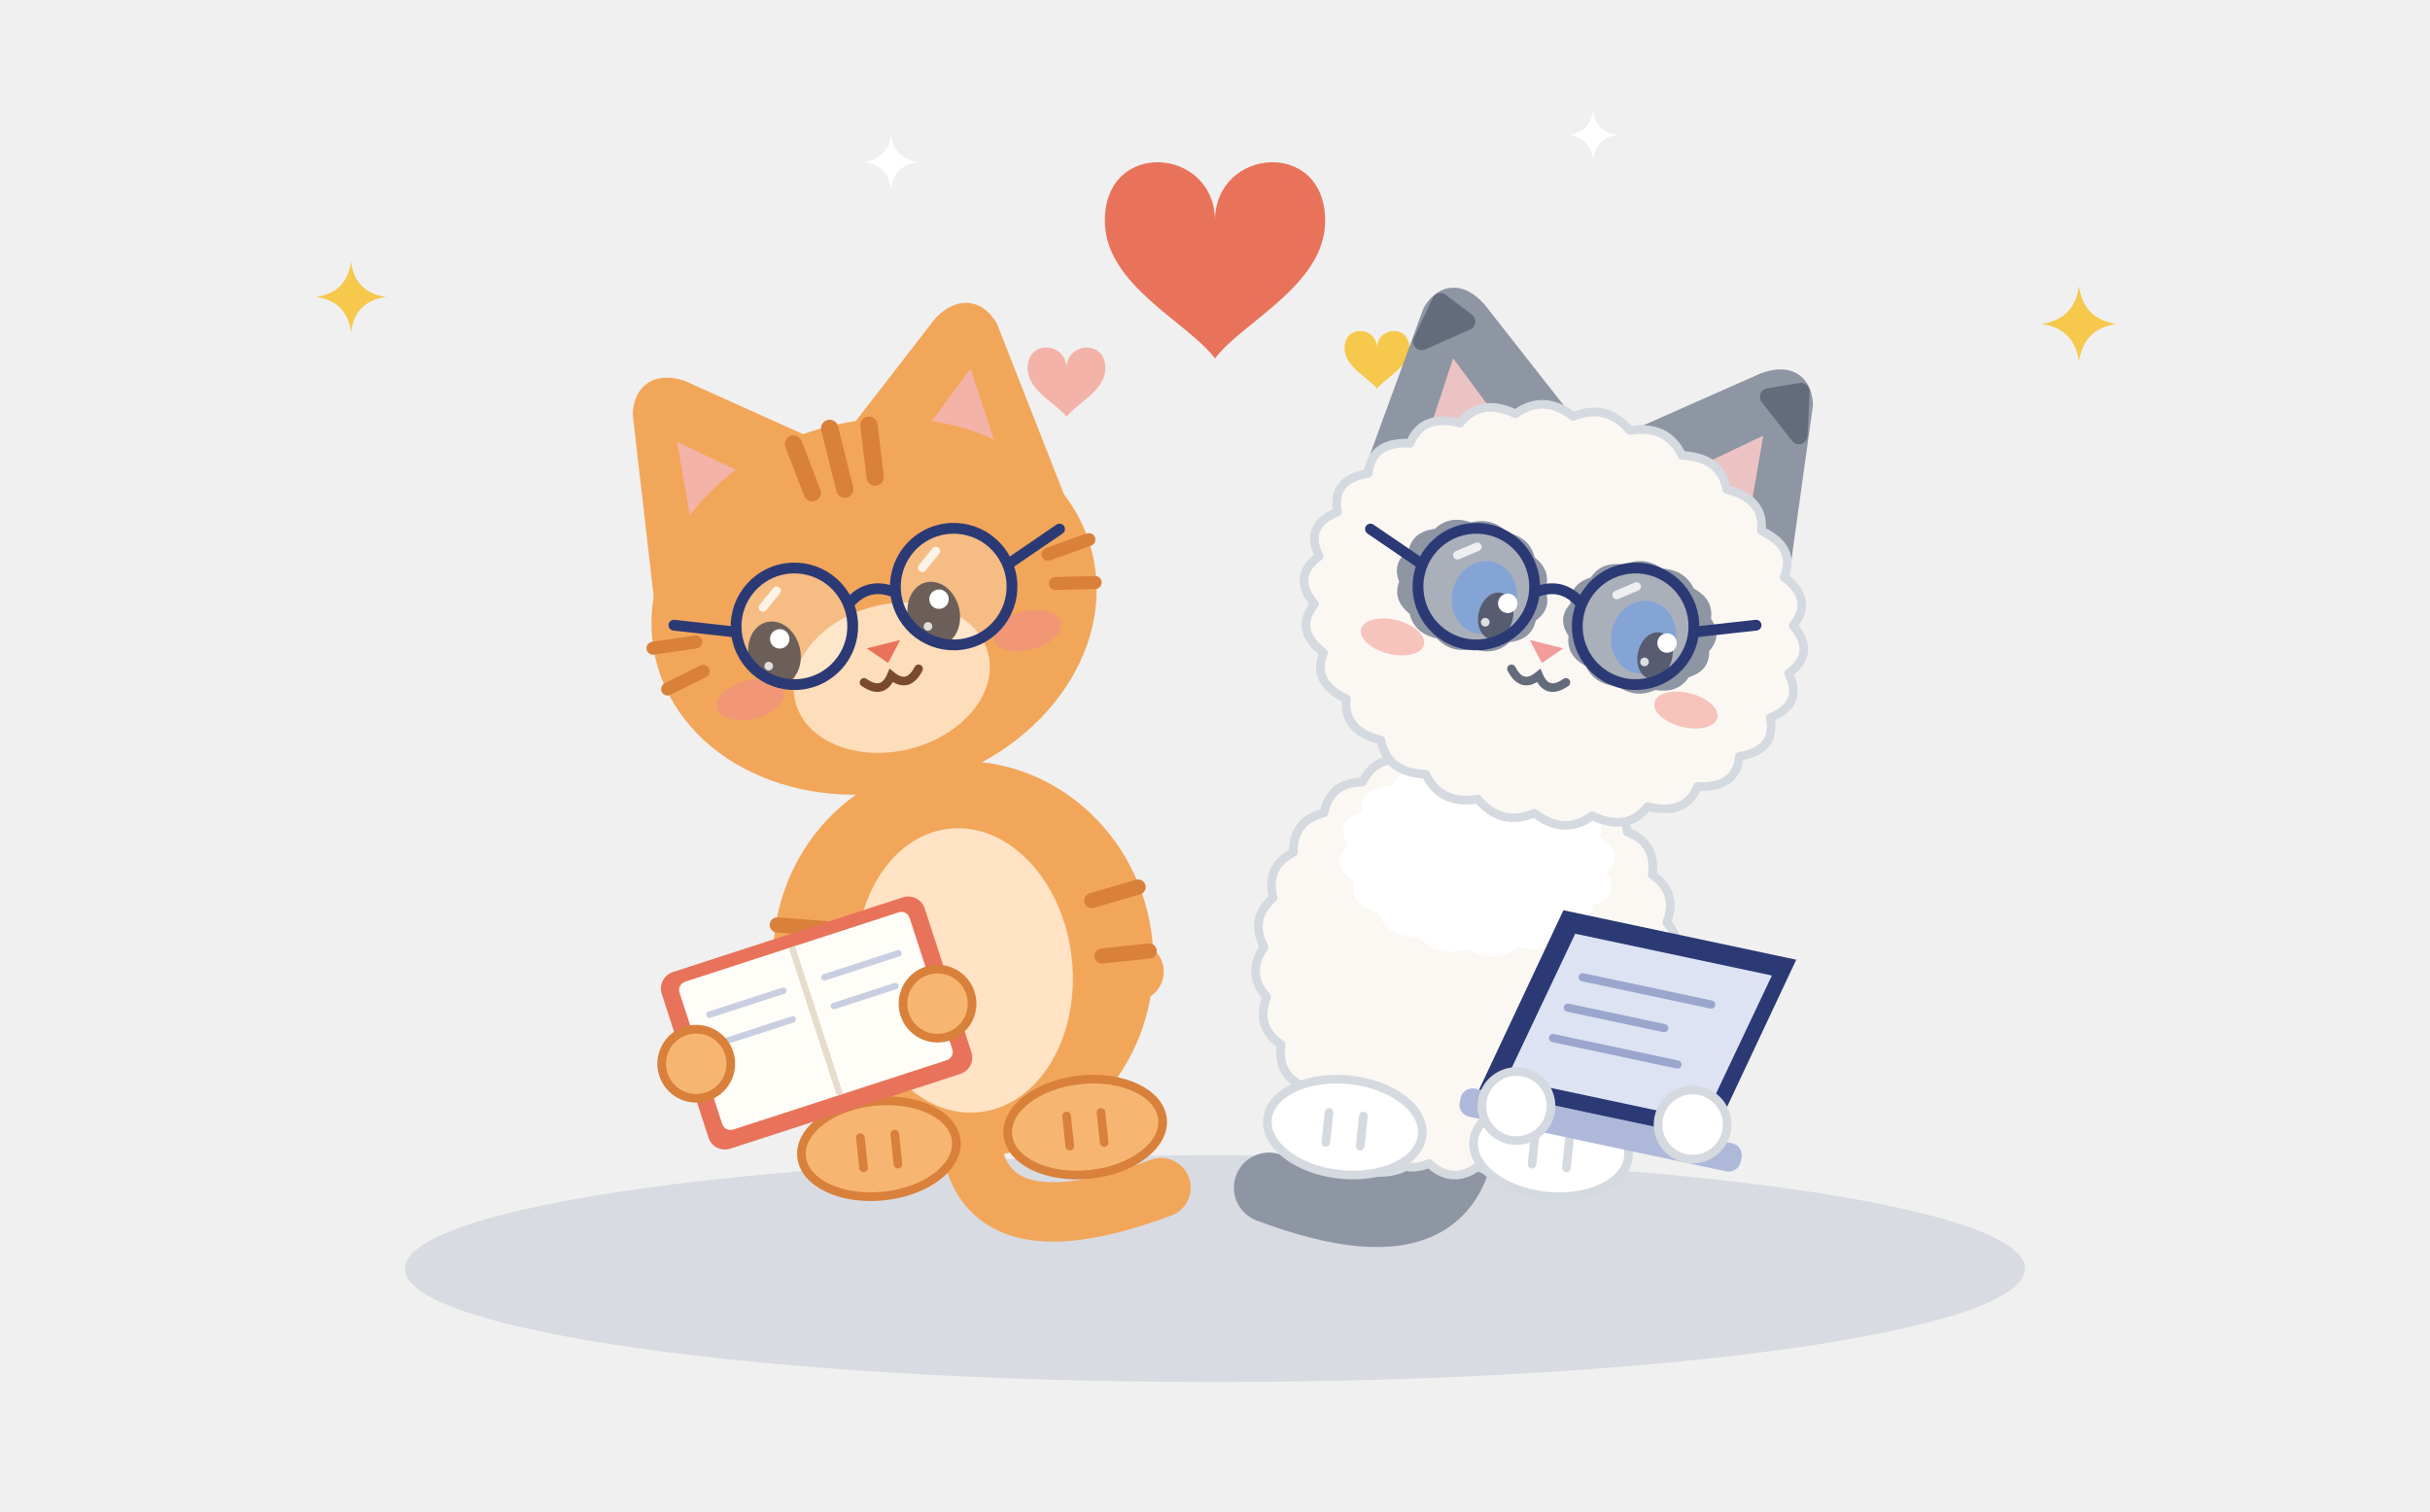
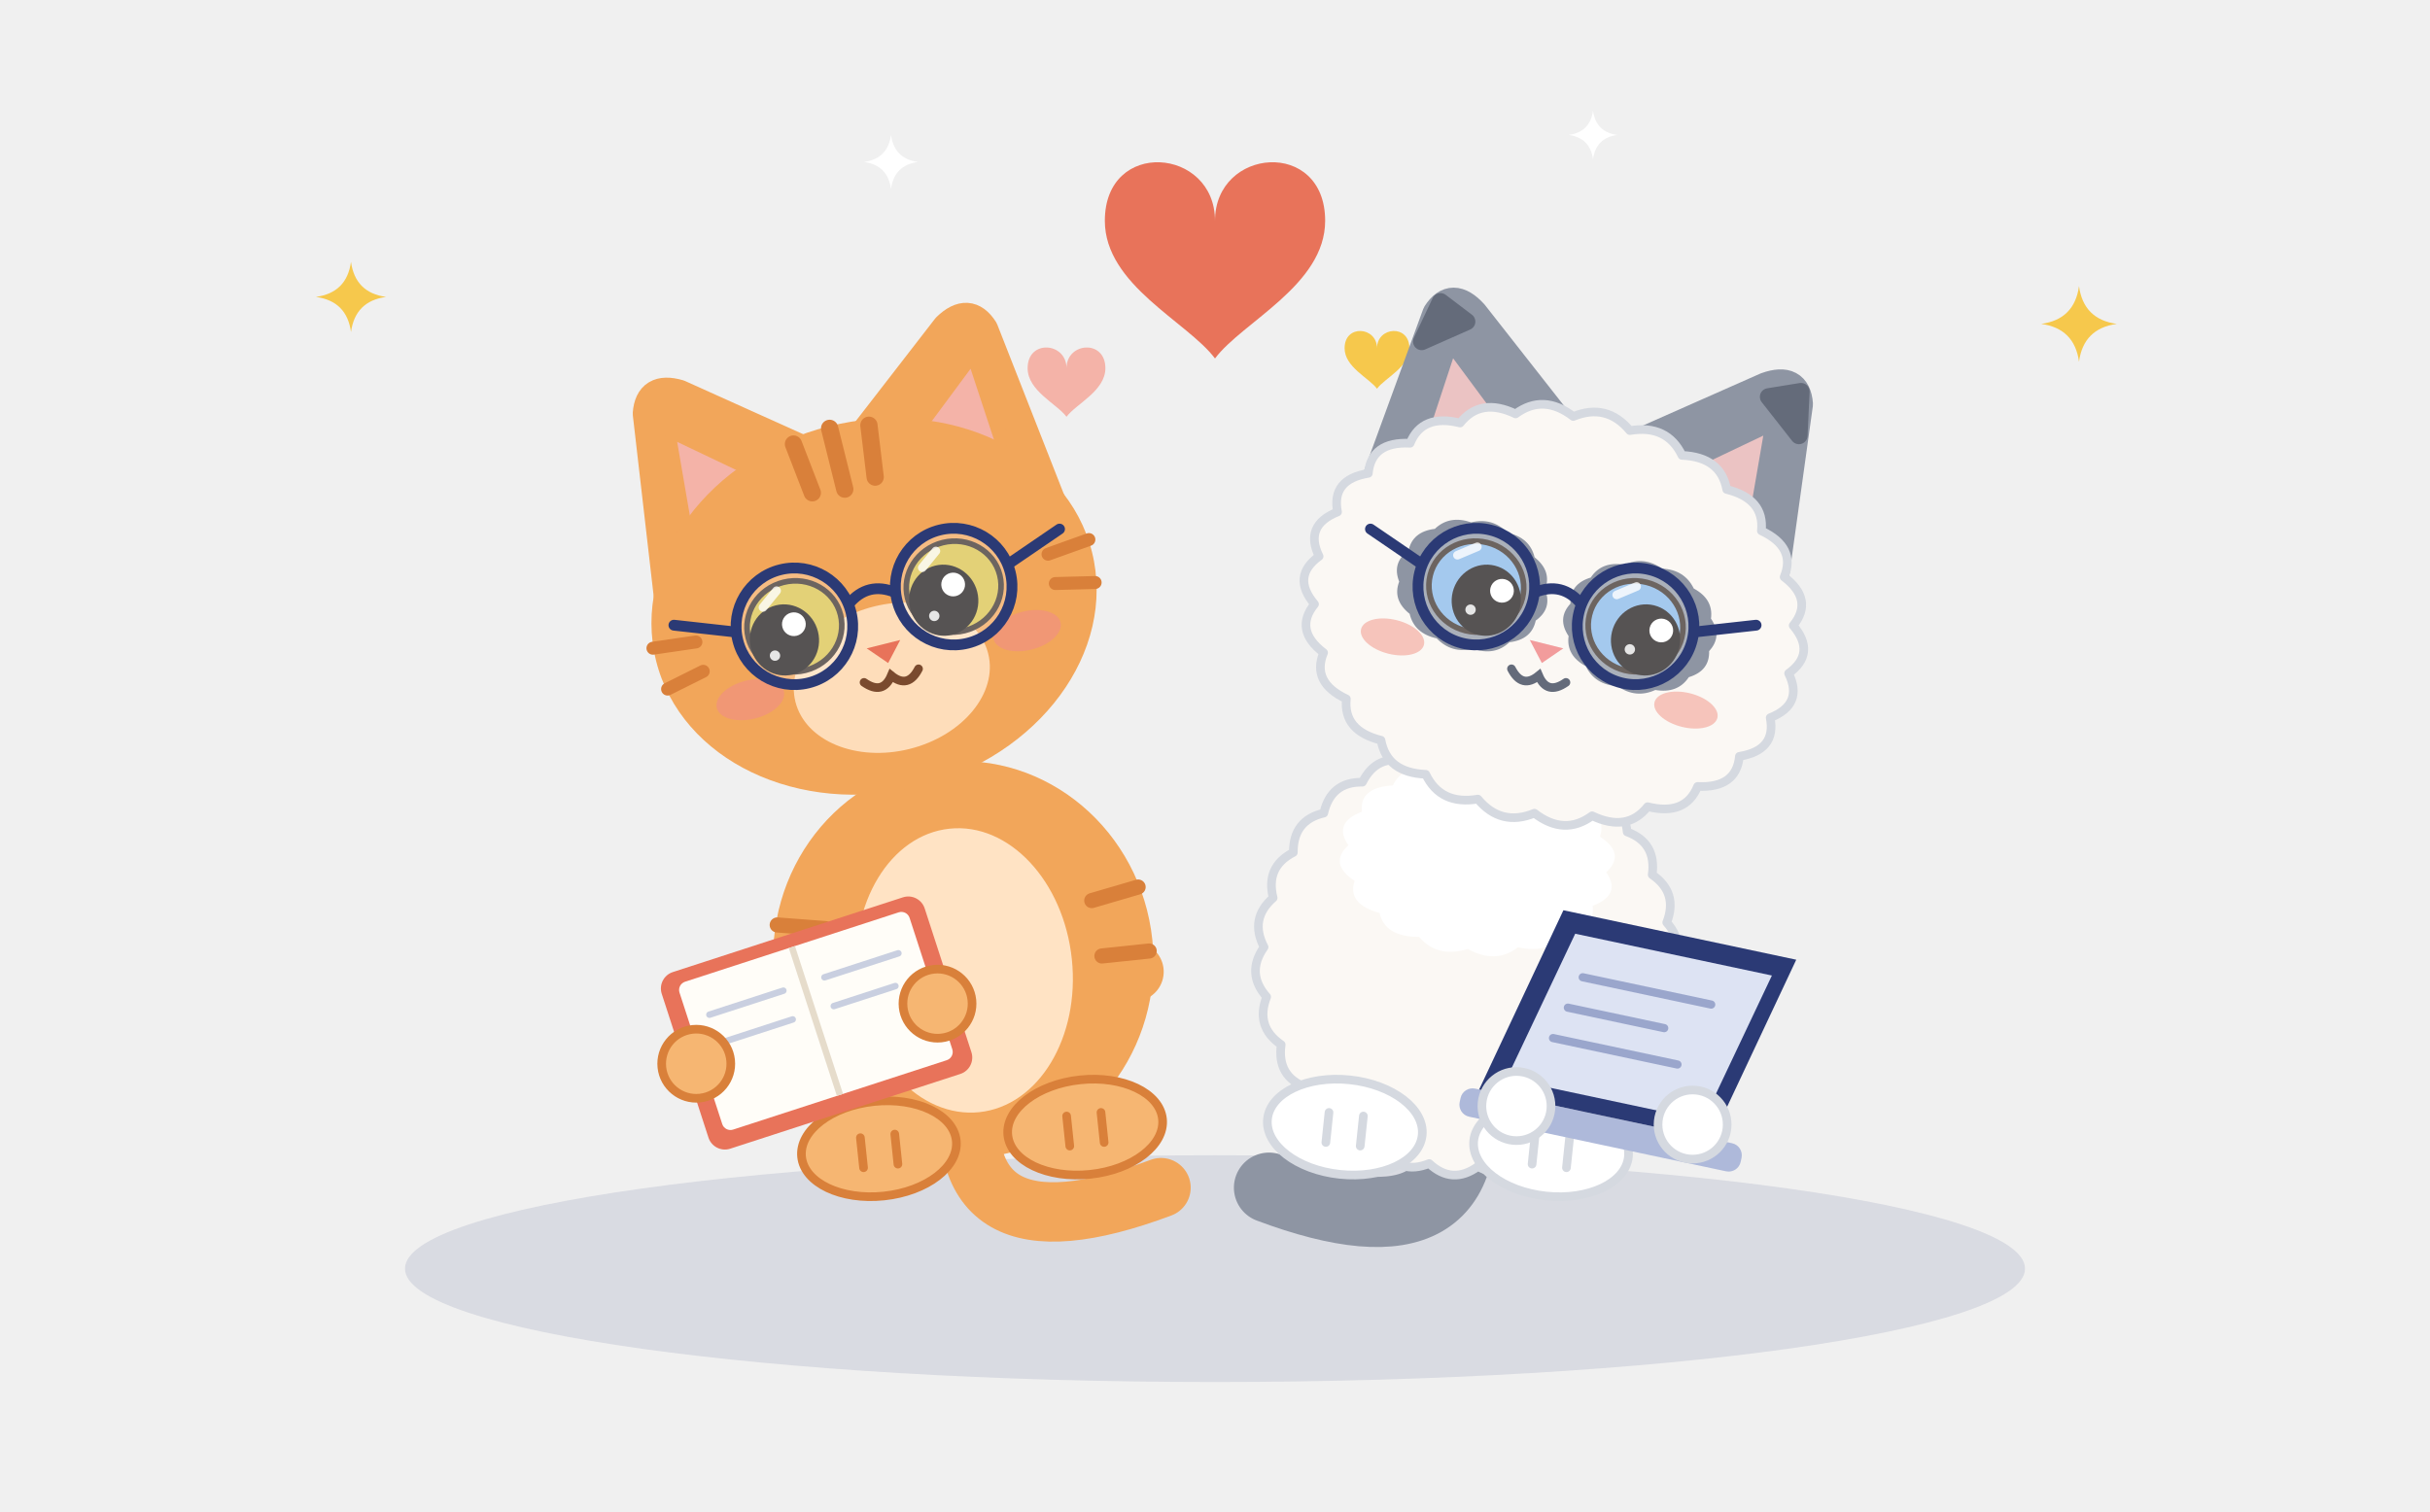
<svg xmlns="http://www.w3.org/2000/svg" width="900" height="560" viewBox="0 0 900 560">
  <path transform="translate(130.0 110.0) scale(1.3)" d="M0 -10 Q1.2 -1.2 10 0 Q1.2 1.2 0 10 Q-1.2 1.2 -10 0 Q-1.2 -1.2 0 -10Z" fill="#F6C84C" />
  <path transform="translate(770.0 120.0) scale(1.4)" d="M0 -10 Q1.2 -1.2 10 0 Q1.2 1.2 0 10 Q-1.2 1.2 -10 0 Q-1.2 -1.2 0 -10Z" fill="#F6C84C" />
  <path transform="translate(330.0 60.0) scale(1.0)" d="M0 -10 Q1.2 -1.2 10 0 Q1.2 1.2 0 10 Q-1.2 1.2 -10 0 Q-1.2 -1.2 0 -10Z" fill="#fff" />
  <path transform="translate(590.0 50.0) scale(0.9)" d="M0 -10 Q1.2 -1.2 10 0 Q1.2 1.2 0 10 Q-1.2 1.2 -10 0 Q-1.2 -1.2 0 -10Z" fill="#fff" />
  <path transform="translate(450.0 92.0) scale(1.7)" d="M0 -6 C0 -22 -24 -24 -24 -6 C-24 8 -6 16 0 24 C6 16 24 8 24 -6 C24 -24 0 -22 0 -6Z" fill="#E8735A" />
  <path transform="translate(395.0 140.0) scale(0.6)" d="M0 -6 C0 -22 -24 -24 -24 -6 C-24 8 -6 16 0 24 C6 16 24 8 24 -6 C24 -24 0 -22 0 -6Z" fill="#F4B3A8" />
  <path transform="translate(510.0 132.0) scale(0.5)" d="M0 -6 C0 -22 -24 -24 -24 -6 C-24 8 -6 16 0 24 C6 16 24 8 24 -6 C24 -24 0 -22 0 -6Z" fill="#F6C84C" />
  <ellipse cx="450" cy="470" rx="300" ry="42" fill="#2B3A75" opacity="0.12" />
  <path d="M430 440 Q350 470 360 400 Q370 350 420 360" fill="none" stroke="#F2A65A" stroke-width="22" stroke-linecap="round" />
  <path d="M470 440 Q550 470 540 400 Q530 350 480 360" fill="none" stroke="#8E95A3" stroke-width="26" stroke-linecap="round" />
  <g transform="translate(348.0 272.0) scale(0.8) rotate(-6)">
    <ellipse cx="0" cy="105" rx="88" ry="92" fill="#F2A65A" />
    <ellipse cx="0" cy="110" rx="50" ry="66" fill="#FFE3C4" />
    <path d="M-84 80 L-62 84 M-86 110 L-64 110 M84 80 L62 84 M86 110 L64 110" stroke="#D9803A" stroke-width="7" stroke-linecap="round" />
    <ellipse cx="-48" cy="188" rx="36" ry="22" fill="#F6B672" stroke="#D9803A" stroke-width="4" />
    <path d="M-56 182 L-56 196 M-40 182 L-40 196" stroke="#D9803A" stroke-width="4" stroke-linecap="round" />
    <ellipse cx="48" cy="188" rx="36" ry="22" fill="#F6B672" stroke="#D9803A" stroke-width="4" />
    <path d="M40 182 L40 196 M56 182 L56 196" stroke="#D9803A" stroke-width="4" stroke-linecap="round" />
    <g transform="translate(-24 -62) rotate(-8)">
      <g transform="">
        <path d="M-92 -20 L-80 -112 Q-76 -124 -64 -117 L-12 -76Z" fill="#F2A65A" stroke="#F2A65A" stroke-width="14" stroke-linejoin="round" />
        <path d="M-74 -42 L-70 -96 L-36 -68Z" fill="#F4B3A8" />
      </g>
      <g transform="">
        <path d="M92 -20 L80 -112 Q76 -124 64 -117 L12 -76Z" fill="#F2A65A" stroke="#F2A65A" stroke-width="14" stroke-linejoin="round" />
        <path d="M74 -42 L70 -96 L36 -68Z" fill="#F4B3A8" />
      </g>
      <ellipse cx="0" cy="0" rx="104" ry="86" fill="#F2A65A" />
      <ellipse cx="0" cy="34" rx="46" ry="34" fill="#FFE3C4" opacity=".9" />
      <g stroke="#D9803A" stroke-width="8" stroke-linecap="round">
        <line x1="-18" y1="-82" x2="-15" y2="-58" />
        <line x1="0" y1="-85" x2="0" y2="-56" />
        <line x1="18" y1="-82" x2="15" y2="-58" />
      </g>
      <path d="M-104 -6 L-84 -4 M-102 14 L-84 10 M104 -6 L84 -4 M102 14 L84 10" stroke="#D9803A" stroke-width="6" stroke-linecap="round" />
-       <ellipse cx="-50" cy="10" rx="12" ry="15" fill="#3B2A22" />
-       <circle cx="-46" cy="4" r="4.5" fill="#fff" />
-       <circle cx="-54" cy="15" r="2" fill="#fff" opacity=".8" />
-       <ellipse cx="26" cy="10" rx="12" ry="15" fill="#3B2A22" />
-       <circle cx="30" cy="4" r="4.5" fill="#fff" />
-       <circle cx="22" cy="15" r="2" fill="#fff" opacity=".8" />
+       <ellipse cx="-38" cy="0" rx="22" ry="21" fill="#D9C14A" stroke="#3B302B" stroke-width="2.6" />
+       <ellipse cx="-44.0" cy="5.0" rx="16" ry="16.5" fill="#1E1A1A" />
+       <circle cx="-38.0" cy="-1.0" r="5.5" fill="#fff" />
+       <circle cx="-50.0" cy="11.0" r="2.4" fill="#fff" opacity=".85" />
+       <ellipse cx="38" cy="0" rx="22" ry="21" fill="#D9C14A" stroke="#3B302B" stroke-width="2.6" />
+       <ellipse cx="32.0" cy="5.0" rx="16" ry="16.5" fill="#1E1A1A" />
+       <circle cx="38.0" cy="-1.0" r="5.5" fill="#fff" />
+       <circle cx="26.0" cy="11.0" r="2.4" fill="#fff" opacity=".85" />
      <ellipse cx="-66" cy="28" rx="16" ry="9" fill="#F08A8A" opacity=".55" />
      <ellipse cx="66" cy="28" rx="16" ry="9" fill="#F08A8A" opacity=".55" />
      <path d="M-8 18 L8 18 L0 27Z" fill="#E8735A" />
      <path d="M-13 33 Q-6 41 0 33 Q6 41 13 33" fill="none" stroke="#7A4A2E" stroke-width="4" stroke-linecap="round" />
      <g fill="#ffffff" fill-opacity=".25" stroke="#2B3A75" stroke-width="5">
        <circle cx="-38" cy="0" r="27" />
        <circle cx="38" cy="0" r="27" />
      </g>
      <path d="M-11 -4 Q0 -12 11 -4" fill="none" stroke="#2B3A75" stroke-width="5" stroke-linecap="round" />
      <path d="M-65 -4 L-92 -14 M65 -4 L92 -14" stroke="#2B3A75" stroke-width="5" stroke-linecap="round" />
      <path d="M-50 -12 L-42 -18 M26 -12 L34 -18" stroke="#fff" stroke-width="4" stroke-linecap="round" opacity=".8" />
    </g>
    <g transform="translate(-70 130) rotate(-12)">
      <rect x="-64" y="-46" width="128" height="86" rx="8" fill="#E8735A" />
      <rect x="-56" y="-40" width="112" height="72" rx="4" fill="#FFFDF8" />
      <line x1="0" y1="-40" x2="0" y2="32" stroke="#E6DCCB" stroke-width="3" />
      <g stroke="#C9CFE0" stroke-width="3" stroke-linecap="round">
        <line x1="-46" y1="-22" x2="-10" y2="-22" />
        <line x1="-46" y1="-8" x2="-10" y2="-8" />
        <line x1="10" y1="-22" x2="46" y2="-22" />
        <line x1="10" y1="-8" x2="40" y2="-8" />
      </g>
    </g>
    <circle cx="-128" cy="140" r="16" fill="#F6B672" stroke="#D9803A" stroke-width="4" />
    <circle cx="-14" cy="124" r="16" fill="#F6B672" stroke="#D9803A" stroke-width="4" />
  </g>
  <g transform="translate(552.0 272.0) scale(0.8) rotate(6)">
    <path d="M92.1 124.1 Q97.2 138.0 85.0 146.0 Q86.7 160.8 72.9 165.6 Q71.1 180.4 56.6 181.7 Q51.4 195.5 37.0 193.3 Q28.6 205.5 15.2 199.7 Q4.3 209.5 -7.4 200.7 Q-20.4 207.6 -29.6 196.1 Q-43.8 199.6 -50.1 186.2 Q-64.7 186.1 -67.7 171.6 Q-81.8 168.0 -81.3 153.1 Q-94.2 146.1 -90.3 131.8 Q-101.1 121.9 -93.9 109.0 Q-102.1 96.7 -92.1 85.9 Q-97.2 72.0 -85.0 64.0 Q-86.7 49.2 -72.9 44.4 Q-71.1 29.6 -56.6 28.3 Q-51.4 14.5 -37.0 16.7 Q-28.6 4.5 -15.2 10.3 Q-4.3 0.5 7.4 9.3 Q20.4 2.4 29.6 13.9 Q43.8 10.4 50.1 23.8 Q64.7 23.9 67.7 38.4 Q81.8 42.0 81.3 56.9 Q94.2 63.9 90.3 78.2 Q101.1 88.1 93.9 101.0 Q102.1 113.3 92.1 124.1Z" fill="#FBF8F4" stroke="#D5D9E0" stroke-width="4" stroke-linejoin="round" />
    <path d="M60.0 58.0 Q68.3 67.5 55.4 74.1 Q57.9 85.1 42.4 87.7 Q38.7 98.5 23.0 96.8 Q13.6 105.8 0.0 100.0 Q-13.6 105.8 -23.0 96.8 Q-38.7 98.5 -42.4 87.7 Q-57.9 85.1 -55.4 74.1 Q-68.3 67.5 -60.0 58.0 Q-68.3 48.5 -55.4 41.9 Q-57.9 30.9 -42.4 28.3 Q-38.7 17.5 -23.0 19.2 Q-13.6 10.2 -0.0 16.0 Q13.6 10.2 23.0 19.2 Q38.7 17.5 42.4 28.3 Q57.9 30.9 55.4 41.9 Q68.3 48.5 60.0 58.0Z" fill="#FFFFFF" />
    <ellipse cx="-48" cy="188" rx="36" ry="22" fill="#FFFFFF" stroke="#D5D9E0" stroke-width="4" />
    <path d="M-56 182 L-56 196 M-40 182 L-40 196" stroke="#D5D9E0" stroke-width="4" stroke-linecap="round" />
    <ellipse cx="48" cy="188" rx="36" ry="22" fill="#FFFFFF" stroke="#D5D9E0" stroke-width="4" />
    <path d="M40 182 L40 196 M56 182 L56 196" stroke="#D5D9E0" stroke-width="4" stroke-linecap="round" />
    <g transform="translate(24 -62) rotate(8)">
      <g transform="">
        <path d="M-96 -24 L-86 -118 Q-82 -130 -70 -122 L-16 -80Z" fill="#8E95A3" stroke="#8E95A3" stroke-width="14" stroke-linejoin="round" />
        <path d="M-90 -104 L-86 -124 L-72 -118Z" fill="#646B7A" stroke="#646B7A" stroke-width="8" stroke-linejoin="round" />
        <path d="M-78 -46 L-74 -100 L-40 -72Z" fill="#EBC3C3" />
      </g>
      <g transform="">
        <path d="M96 -24 L86 -118 Q82 -130 70 -122 L16 -80Z" fill="#8E95A3" stroke="#8E95A3" stroke-width="14" stroke-linejoin="round" />
        <path d="M90 -104 L86 -124 L72 -118Z" fill="#646B7A" stroke="#646B7A" stroke-width="8" stroke-linejoin="round" />
        <path d="M78 -46 L74 -100 L40 -72Z" fill="#EBC3C3" />
      </g>
      <path d="M112.0 4.0 Q122.3 16.2 108.7 26.0 Q115.2 39.9 99.2 46.8 Q101.4 61.5 83.8 65.0 Q81.7 79.7 63.6 79.7 Q57.3 93.6 39.7 90.0 Q29.5 102.3 13.5 95.3 Q-0.0 105.2 -13.5 95.3 Q-29.5 102.3 -39.7 90.0 Q-57.3 93.6 -63.6 79.7 Q-81.7 79.7 -83.8 65.0 Q-101.4 61.5 -99.2 46.8 Q-115.2 39.9 -108.7 26.0 Q-122.3 16.2 -112.0 4.0 Q-122.3 -8.2 -108.7 -18.0 Q-115.2 -31.9 -99.2 -38.8 Q-101.4 -53.5 -83.8 -57.0 Q-81.7 -71.7 -63.6 -71.7 Q-57.3 -85.6 -39.7 -82.0 Q-29.5 -94.3 -13.5 -87.3 Q-0.0 -97.2 13.5 -87.3 Q29.5 -94.3 39.7 -82.0 Q57.3 -85.6 63.6 -71.7 Q81.7 -71.7 83.8 -57.0 Q101.4 -53.5 99.2 -38.8 Q115.2 -31.9 108.7 -18.0 Q122.3 -8.2 112.0 4.0Z" fill="#FBF8F4" stroke="#D5D9E0" stroke-width="4" stroke-linejoin="round" />
      <path d="M-7.5 8.6 Q-7.2 17.6 -16.9 21.3 Q-21.9 29.2 -32.5 28.3 Q-41.5 33.0 -50.0 27.7 Q-60.6 28.0 -64.9 19.7 Q-74.3 15.4 -73.2 6.4 Q-78.7 -1.3 -72.5 -8.6 Q-72.8 -17.6 -63.1 -21.3 Q-58.1 -29.2 -47.5 -28.3 Q-38.5 -33.0 -30.0 -27.7 Q-19.4 -28.0 -15.1 -19.7 Q-5.7 -15.4 -6.8 -6.4 Q-1.3 1.3 -7.5 8.6Z" fill="#8E95A3" />
      <path d="M73.8 2.9 Q76.3 11.7 67.6 16.9 Q64.5 25.6 54.0 26.4 Q46.2 32.6 36.6 28.9 Q26.3 30.9 20.1 23.5 Q10.0 20.9 9.0 11.9 Q1.7 5.3 6.2 -2.9 Q3.7 -11.7 12.4 -16.9 Q15.5 -25.6 26.0 -26.4 Q33.8 -32.6 43.4 -28.9 Q53.7 -30.9 59.9 -23.5 Q70.0 -20.9 71.0 -11.9 Q78.3 -5.3 73.8 2.9Z" fill="#8E95A3" />
-       <ellipse cx="-33.2" cy="4.0" rx="15" ry="17" fill="#5B86C8" />
-       <ellipse cx="-26" cy="11" rx="8" ry="11" fill="#1F2640" />
-       <circle cx="-22" cy="4" r="4.5" fill="#fff" />
-       <circle cx="-30" cy="15" r="2" fill="#fff" opacity=".8" />
-       <ellipse cx="42.8" cy="4.0" rx="15" ry="17" fill="#5B86C8" />
-       <ellipse cx="50" cy="11" rx="8" ry="11" fill="#1F2640" />
-       <circle cx="54" cy="4" r="4.5" fill="#fff" />
-       <circle cx="46" cy="15" r="2" fill="#fff" opacity=".8" />
+       <ellipse cx="-38" cy="0" rx="22" ry="21" fill="#86B7E8" stroke="#3B302B" stroke-width="2.6" />
+       <ellipse cx="-32.0" cy="5.0" rx="16" ry="16.5" fill="#1E1A1A" />
+       <circle cx="-26.0" cy="-1.0" r="5.5" fill="#fff" />
+       <circle cx="-38.0" cy="11.0" r="2.4" fill="#fff" opacity=".85" />
+       <ellipse cx="38" cy="0" rx="22" ry="21" fill="#86B7E8" stroke="#3B302B" stroke-width="2.6" />
+       <ellipse cx="44.0" cy="5.0" rx="16" ry="16.5" fill="#1E1A1A" />
+       <circle cx="50.0" cy="-1.0" r="5.5" fill="#fff" />
+       <circle cx="38.0" cy="11.0" r="2.4" fill="#fff" opacity=".85" />
      <ellipse cx="-70" cy="32" rx="15" ry="8" fill="#F4B3A8" opacity=".75" />
      <ellipse cx="70" cy="32" rx="15" ry="8" fill="#F4B3A8" opacity=".75" />
      <path d="M-8 18 L8 18 L0 27Z" fill="#F29C9C" />
      <path d="M-13 33 Q-6 41 0 33 Q6 41 13 33" fill="none" stroke="#646B7A" stroke-width="4" stroke-linecap="round" />
      <g fill="#ffffff" fill-opacity=".25" stroke="#2B3A75" stroke-width="5">
        <circle cx="-38" cy="0" r="27" />
        <circle cx="38" cy="0" r="27" />
      </g>
      <path d="M-11 -4 Q0 -12 11 -4" fill="none" stroke="#2B3A75" stroke-width="5" stroke-linecap="round" />
      <path d="M-65 -4 L-92 -14 M65 -4 L92 -14" stroke="#2B3A75" stroke-width="5" stroke-linecap="round" />
      <path d="M-50 -12 L-42 -18 M26 -12 L34 -18" stroke="#fff" stroke-width="4" stroke-linecap="round" opacity=".8" />
    </g>
    <g transform="translate(70 176) scale(0.95) rotate(6)">
      <rect x="-70" y="-6" width="140" height="14" rx="6" fill="#AEB9DA" />
      <path d="M-62 -6 L-40 -100 L76 -100 L54 -6Z" fill="#2B3A75" />
      <path d="M-50 -14 L-32 -90 L66 -90 L48 -14Z" fill="#DDE3F3" />
      <g stroke="#9AA6CC" stroke-width="4" stroke-linecap="round">
        <line x1="-24" y1="-70" x2="40" y2="-70" />
        <line x1="-28" y1="-54" x2="20" y2="-54" />
        <line x1="-32" y1="-38" x2="30" y2="-38" />
      </g>
    </g>
    <circle cx="30" cy="170" r="16" fill="#fff" stroke="#D5D9E0" stroke-width="4" />
    <circle cx="112" cy="170" r="16" fill="#fff" stroke="#D5D9E0" stroke-width="4" />
  </g>
</svg>
